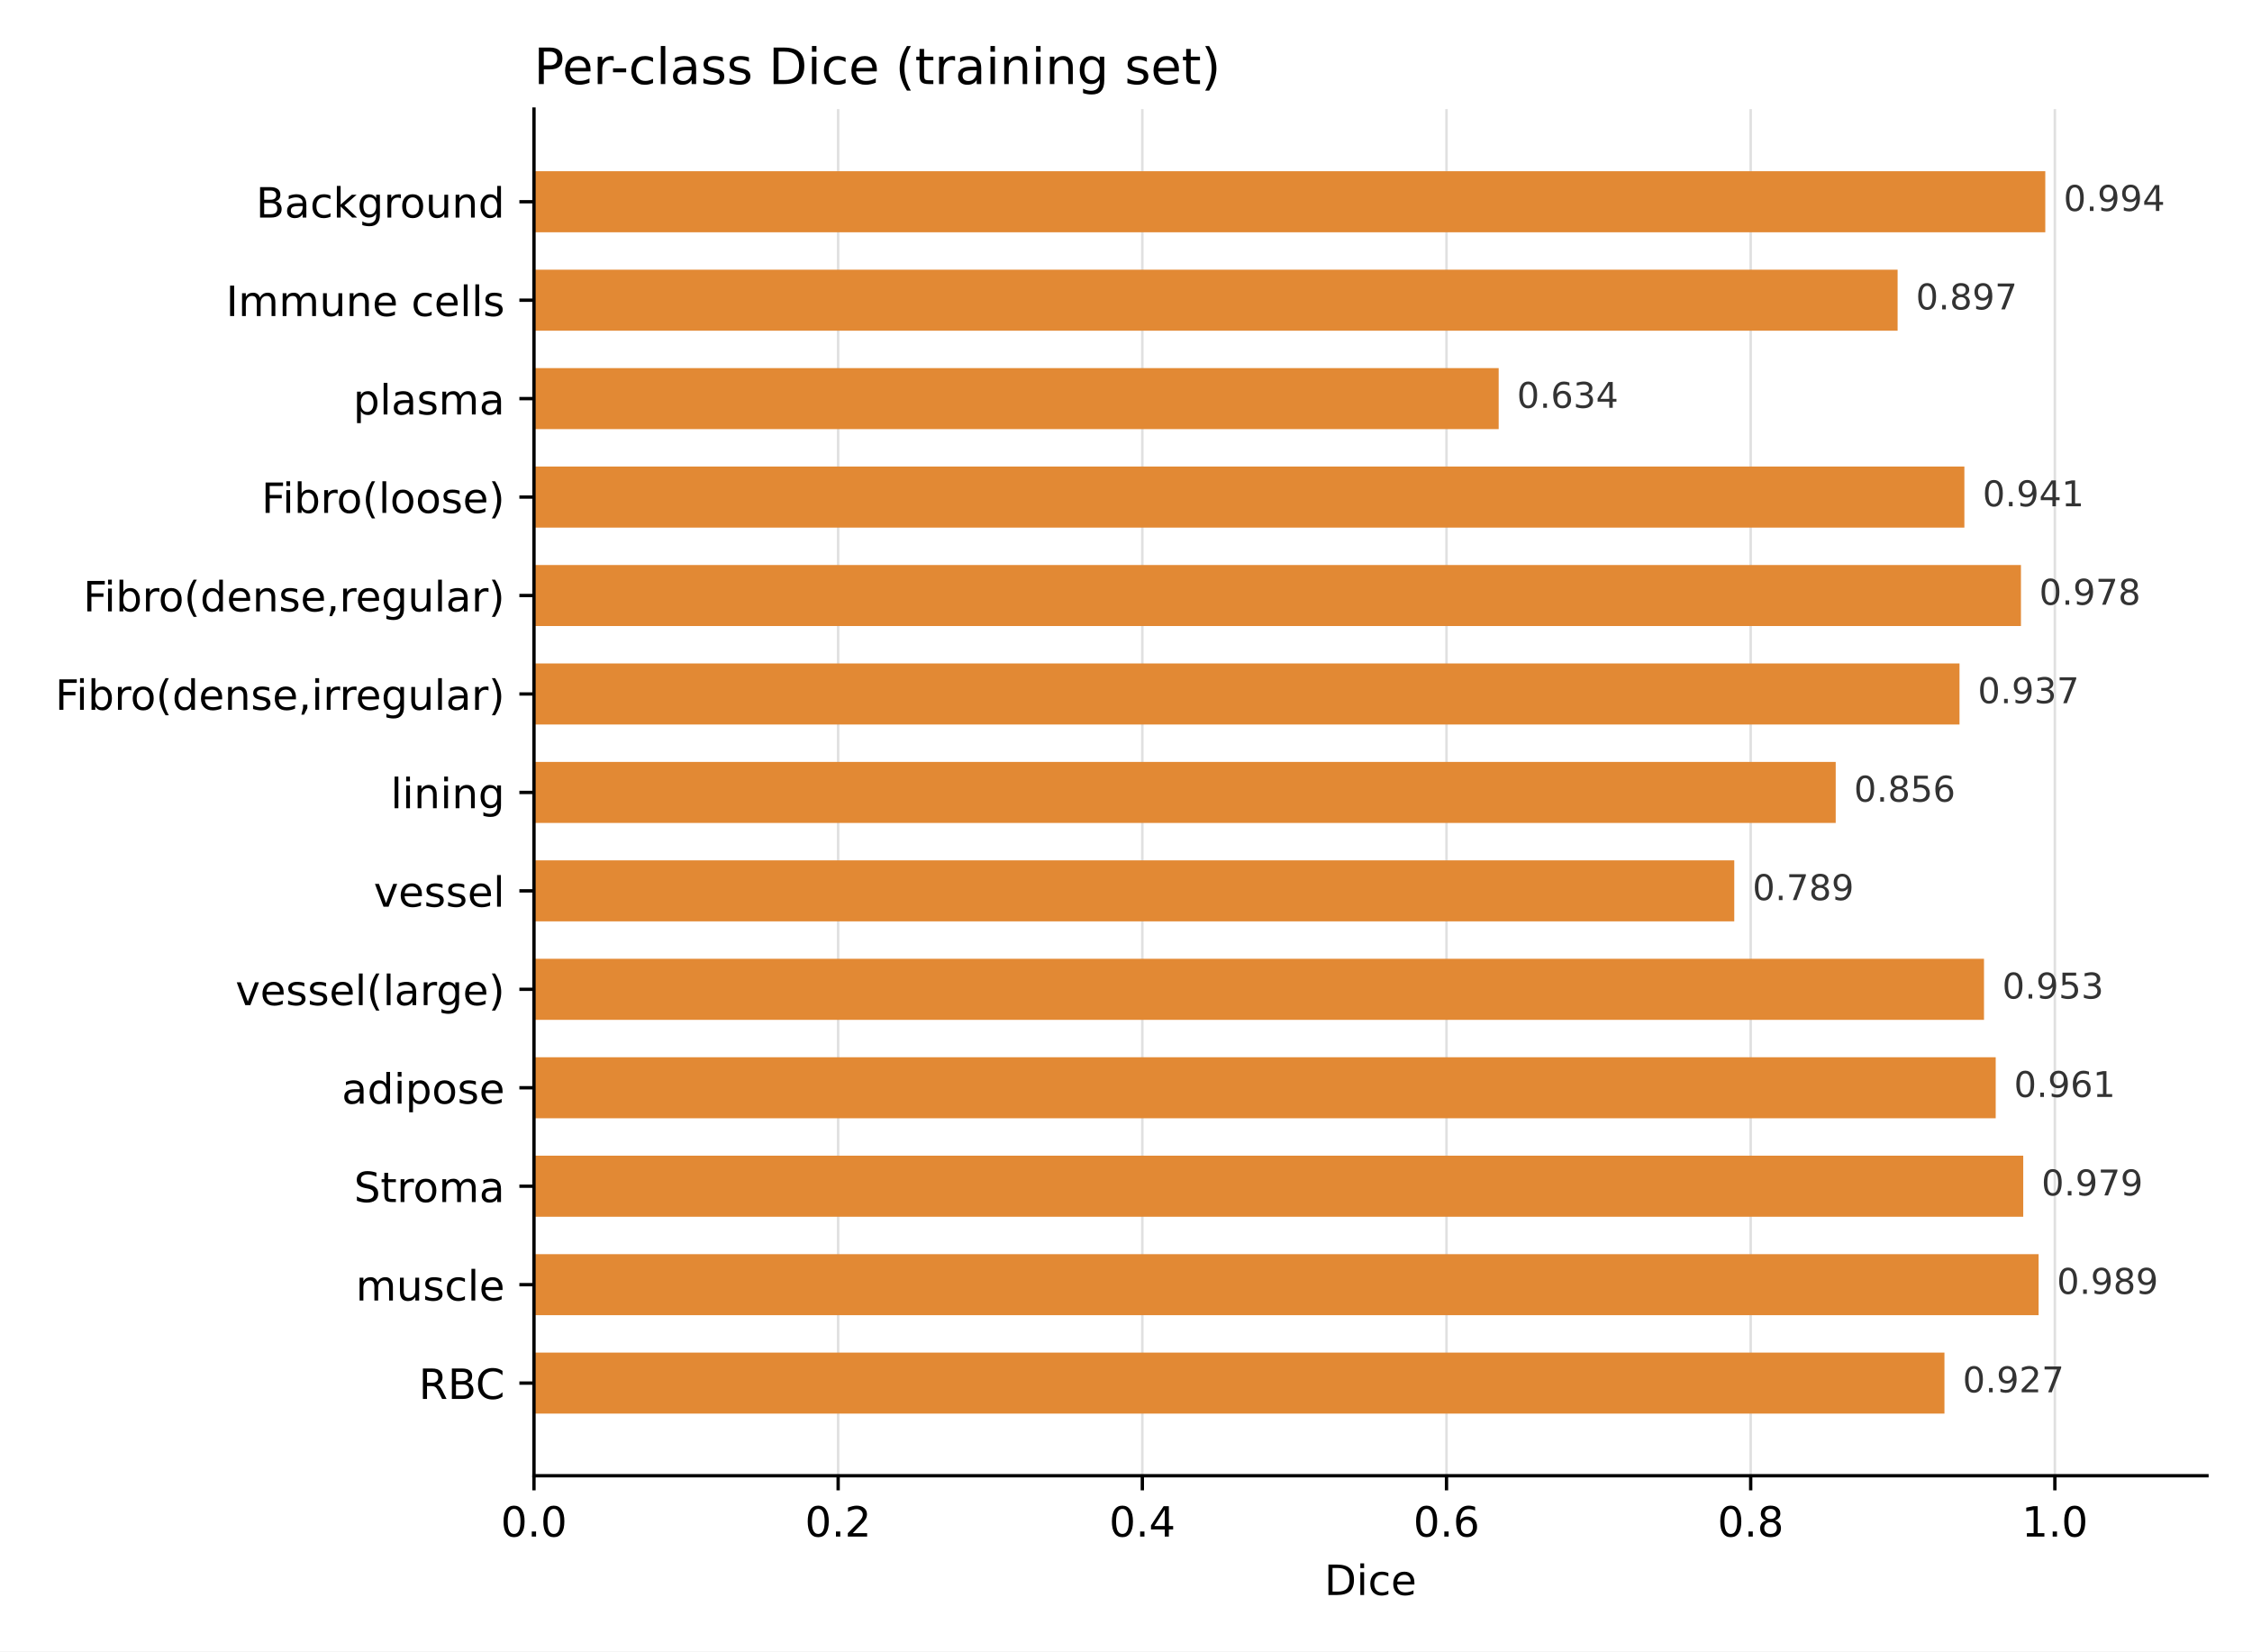
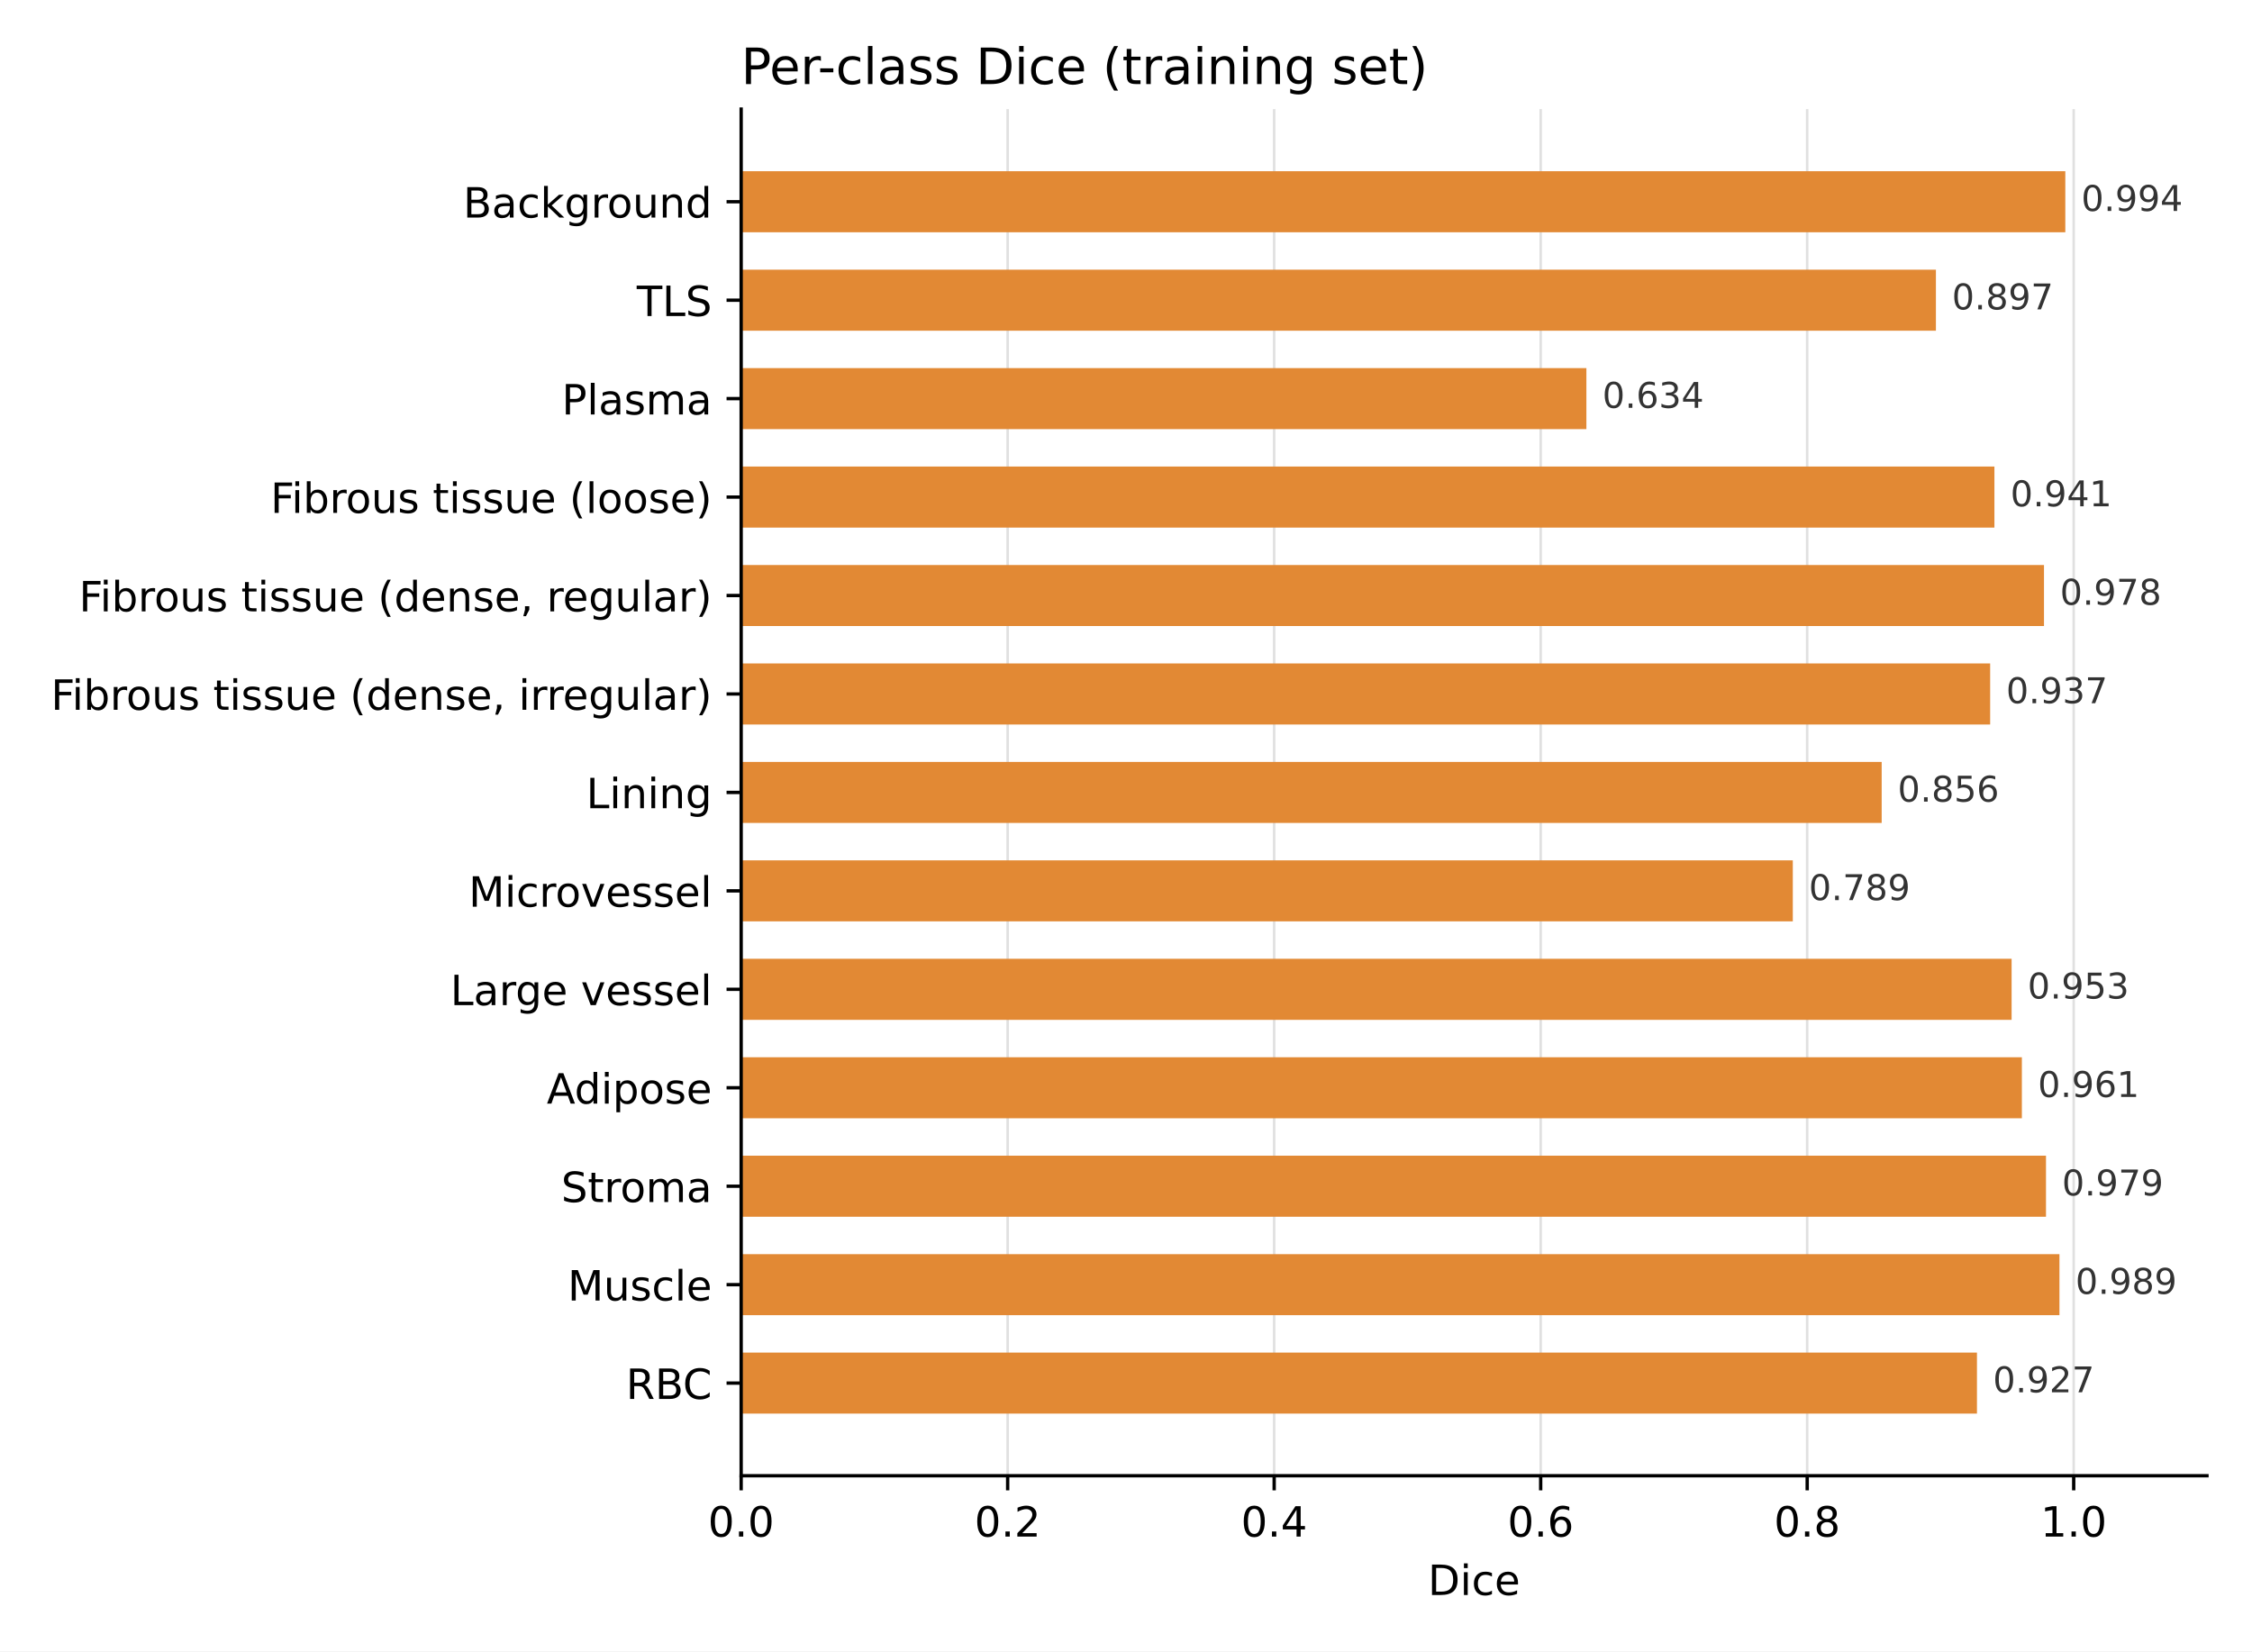
<svg xmlns="http://www.w3.org/2000/svg" xmlns:xlink="http://www.w3.org/1999/xlink" width="540pt" height="396pt" viewBox="0 0 540 396" version="1.1">
  <defs>
    <style type="text/css">*{stroke-linejoin: round; stroke-linecap: butt}</style>
  </defs>
  <g id="figure_1">
    <g id="patch_1">
      <path d="M 0 396  L 540 396  L 540 0  L 0 0  z " style="fill: #ffffff" />
    </g>
    <g id="axes_1">
      <g id="patch_2">
-         <path d="M 128.039 353.878  L 529.2 353.878  L 529.2 26.16  L 128.039 26.16  z " style="fill: #ffffff" />
+         <path d="M 177.719 353.878  L 529.2 353.878  L 529.2 26.16  L 177.719 26.16  z " style="fill: #ffffff" />
      </g>
      <g id="matplotlib.axis_1">
        <g id="xtick_1">
          <g id="line2d_1">
-             <path d="M 128.039 353.878  L 128.039 26.16  " clip-path="url(#p9ccf4d423d)" style="fill: none; stroke: #e0e0e0; stroke-width: 0.6; stroke-linecap: square" />
+             <path d="M 177.719 353.878  L 177.719 26.16  " clip-path="url(#p6833429643)" style="fill: none; stroke: #e0e0e0; stroke-width: 0.6; stroke-linecap: square" />
          </g>
          <g id="line2d_2">
            <defs>
-               <path id="m53d2ad3862" d="M 0 0  L 0 3.5  " style="stroke: #000000; stroke-width: 0.8" />
+               <path id="m5d8ef02e4b" d="M 0 0  L 0 3.5  " style="stroke: #000000; stroke-width: 0.8" />
            </defs>
            <g>
-               <use xlink:href="#m53d2ad3862" x="128.039" y="353.878" style="stroke: #000000; stroke-width: 0.8" />
+               <use xlink:href="#m5d8ef02e4b" x="177.719" y="353.878" style="stroke: #000000; stroke-width: 0.8" />
            </g>
          </g>
          <g id="text_1">
-             <text style="font-size: 10px; font-family: 'DejaVu Sans', 'Bitstream Vera Sans', 'Computer Modern Sans Serif', 'Lucida Grande', 'Verdana', 'Geneva', 'Lucid', 'Arial', 'Helvetica', 'Avant Garde', sans-serif; text-anchor: middle" x="128.039" y="368.475" transform="rotate(-0 128.0387 368.4753)">0.0</text>
+             <text style="font-size: 10px; font-family: 'DejaVu Sans', 'Bitstream Vera Sans', 'Computer Modern Sans Serif', 'Lucida Grande', 'Verdana', 'Geneva', 'Lucid', 'Arial', 'Helvetica', 'Avant Garde', sans-serif; text-anchor: middle" x="177.719" y="368.475" transform="rotate(-0 177.7188 368.4753)">0.0</text>
          </g>
        </g>
        <g id="xtick_2">
          <g id="line2d_3">
-             <path d="M 200.977 353.878  L 200.977 26.16  " clip-path="url(#p9ccf4d423d)" style="fill: none; stroke: #e0e0e0; stroke-width: 0.6; stroke-linecap: square" />
+             <path d="M 241.624 353.878  L 241.624 26.16  " clip-path="url(#p6833429643)" style="fill: none; stroke: #e0e0e0; stroke-width: 0.6; stroke-linecap: square" />
          </g>
          <g id="line2d_4">
            <g>
-               <use xlink:href="#m53d2ad3862" x="200.977" y="353.878" style="stroke: #000000; stroke-width: 0.8" />
+               <use xlink:href="#m5d8ef02e4b" x="241.624" y="353.878" style="stroke: #000000; stroke-width: 0.8" />
            </g>
          </g>
          <g id="text_2">
-             <text style="font-size: 10px; font-family: 'DejaVu Sans', 'Bitstream Vera Sans', 'Computer Modern Sans Serif', 'Lucida Grande', 'Verdana', 'Geneva', 'Lucid', 'Arial', 'Helvetica', 'Avant Garde', sans-serif; text-anchor: middle" x="200.977" y="368.475" transform="rotate(-0 200.9772 368.4753)">0.2</text>
+             <text style="font-size: 10px; font-family: 'DejaVu Sans', 'Bitstream Vera Sans', 'Computer Modern Sans Serif', 'Lucida Grande', 'Verdana', 'Geneva', 'Lucid', 'Arial', 'Helvetica', 'Avant Garde', sans-serif; text-anchor: middle" x="241.624" y="368.475" transform="rotate(-0 241.6244 368.4753)">0.2</text>
          </g>
        </g>
        <g id="xtick_3">
          <g id="line2d_5">
-             <path d="M 273.916 353.878  L 273.916 26.16  " clip-path="url(#p9ccf4d423d)" style="fill: none; stroke: #e0e0e0; stroke-width: 0.6; stroke-linecap: square" />
+             <path d="M 305.53 353.878  L 305.53 26.16  " clip-path="url(#p6833429643)" style="fill: none; stroke: #e0e0e0; stroke-width: 0.6; stroke-linecap: square" />
          </g>
          <g id="line2d_6">
            <g>
-               <use xlink:href="#m53d2ad3862" x="273.916" y="353.878" style="stroke: #000000; stroke-width: 0.8" />
+               <use xlink:href="#m5d8ef02e4b" x="305.53" y="353.878" style="stroke: #000000; stroke-width: 0.8" />
            </g>
          </g>
          <g id="text_3">
-             <text style="font-size: 10px; font-family: 'DejaVu Sans', 'Bitstream Vera Sans', 'Computer Modern Sans Serif', 'Lucida Grande', 'Verdana', 'Geneva', 'Lucid', 'Arial', 'Helvetica', 'Avant Garde', sans-serif; text-anchor: middle" x="273.916" y="368.475" transform="rotate(-0 273.9156 368.4753)">0.4</text>
+             <text style="font-size: 10px; font-family: 'DejaVu Sans', 'Bitstream Vera Sans', 'Computer Modern Sans Serif', 'Lucida Grande', 'Verdana', 'Geneva', 'Lucid', 'Arial', 'Helvetica', 'Avant Garde', sans-serif; text-anchor: middle" x="305.53" y="368.475" transform="rotate(-0 305.5301 368.4753)">0.4</text>
          </g>
        </g>
        <g id="xtick_4">
          <g id="line2d_7">
-             <path d="M 346.854 353.878  L 346.854 26.16  " clip-path="url(#p9ccf4d423d)" style="fill: none; stroke: #e0e0e0; stroke-width: 0.6; stroke-linecap: square" />
+             <path d="M 369.436 353.878  L 369.436 26.16  " clip-path="url(#p6833429643)" style="fill: none; stroke: #e0e0e0; stroke-width: 0.6; stroke-linecap: square" />
          </g>
          <g id="line2d_8">
            <g>
-               <use xlink:href="#m53d2ad3862" x="346.854" y="353.878" style="stroke: #000000; stroke-width: 0.8" />
+               <use xlink:href="#m5d8ef02e4b" x="369.436" y="353.878" style="stroke: #000000; stroke-width: 0.8" />
            </g>
          </g>
          <g id="text_4">
-             <text style="font-size: 10px; font-family: 'DejaVu Sans', 'Bitstream Vera Sans', 'Computer Modern Sans Serif', 'Lucida Grande', 'Verdana', 'Geneva', 'Lucid', 'Arial', 'Helvetica', 'Avant Garde', sans-serif; text-anchor: middle" x="346.854" y="368.475" transform="rotate(-0 346.854 368.4753)">0.6</text>
+             <text style="font-size: 10px; font-family: 'DejaVu Sans', 'Bitstream Vera Sans', 'Computer Modern Sans Serif', 'Lucida Grande', 'Verdana', 'Geneva', 'Lucid', 'Arial', 'Helvetica', 'Avant Garde', sans-serif; text-anchor: middle" x="369.436" y="368.475" transform="rotate(-0 369.4358 368.4753)">0.6</text>
          </g>
        </g>
        <g id="xtick_5">
          <g id="line2d_9">
-             <path d="M 419.792 353.878  L 419.792 26.16  " clip-path="url(#p9ccf4d423d)" style="fill: none; stroke: #e0e0e0; stroke-width: 0.6; stroke-linecap: square" />
+             <path d="M 433.341 353.878  L 433.341 26.16  " clip-path="url(#p6833429643)" style="fill: none; stroke: #e0e0e0; stroke-width: 0.6; stroke-linecap: square" />
          </g>
          <g id="line2d_10">
            <g>
-               <use xlink:href="#m53d2ad3862" x="419.792" y="353.878" style="stroke: #000000; stroke-width: 0.8" />
+               <use xlink:href="#m5d8ef02e4b" x="433.341" y="353.878" style="stroke: #000000; stroke-width: 0.8" />
            </g>
          </g>
          <g id="text_5">
-             <text style="font-size: 10px; font-family: 'DejaVu Sans', 'Bitstream Vera Sans', 'Computer Modern Sans Serif', 'Lucida Grande', 'Verdana', 'Geneva', 'Lucid', 'Arial', 'Helvetica', 'Avant Garde', sans-serif; text-anchor: middle" x="419.792" y="368.475" transform="rotate(-0 419.7924 368.4753)">0.8</text>
+             <text style="font-size: 10px; font-family: 'DejaVu Sans', 'Bitstream Vera Sans', 'Computer Modern Sans Serif', 'Lucida Grande', 'Verdana', 'Geneva', 'Lucid', 'Arial', 'Helvetica', 'Avant Garde', sans-serif; text-anchor: middle" x="433.341" y="368.475" transform="rotate(-0 433.3415 368.4753)">0.8</text>
          </g>
        </g>
        <g id="xtick_6">
          <g id="line2d_11">
-             <path d="M 492.731 353.878  L 492.731 26.16  " clip-path="url(#p9ccf4d423d)" style="fill: none; stroke: #e0e0e0; stroke-width: 0.6; stroke-linecap: square" />
+             <path d="M 497.247 353.878  L 497.247 26.16  " clip-path="url(#p6833429643)" style="fill: none; stroke: #e0e0e0; stroke-width: 0.6; stroke-linecap: square" />
          </g>
          <g id="line2d_12">
            <g>
-               <use xlink:href="#m53d2ad3862" x="492.731" y="353.878" style="stroke: #000000; stroke-width: 0.8" />
+               <use xlink:href="#m5d8ef02e4b" x="497.247" y="353.878" style="stroke: #000000; stroke-width: 0.8" />
            </g>
          </g>
          <g id="text_6">
-             <text style="font-size: 10px; font-family: 'DejaVu Sans', 'Bitstream Vera Sans', 'Computer Modern Sans Serif', 'Lucida Grande', 'Verdana', 'Geneva', 'Lucid', 'Arial', 'Helvetica', 'Avant Garde', sans-serif; text-anchor: middle" x="492.731" y="368.475" transform="rotate(-0 492.7308 368.4753)">1.0</text>
+             <text style="font-size: 10px; font-family: 'DejaVu Sans', 'Bitstream Vera Sans', 'Computer Modern Sans Serif', 'Lucida Grande', 'Verdana', 'Geneva', 'Lucid', 'Arial', 'Helvetica', 'Avant Garde', sans-serif; text-anchor: middle" x="497.247" y="368.475" transform="rotate(-0 497.2472 368.4753)">1.0</text>
          </g>
        </g>
        <g id="text_7">
-           <text style="font-size: 10px; font-family: 'DejaVu Sans', 'Bitstream Vera Sans', 'Computer Modern Sans Serif', 'Lucida Grande', 'Verdana', 'Geneva', 'Lucid', 'Arial', 'Helvetica', 'Avant Garde', sans-serif; text-anchor: middle" x="328.619" y="382.476" transform="rotate(-0 328.6194 382.4761)">Dice</text>
+           <text style="font-size: 10px; font-family: 'DejaVu Sans', 'Bitstream Vera Sans', 'Computer Modern Sans Serif', 'Lucida Grande', 'Verdana', 'Geneva', 'Lucid', 'Arial', 'Helvetica', 'Avant Garde', sans-serif; text-anchor: middle" x="353.459" y="382.476" transform="rotate(-0 353.4594 382.4761)">Dice</text>
        </g>
      </g>
      <g id="matplotlib.axis_2">
        <g id="ytick_1">
          <g id="line2d_13">
            <defs>
-               <path id="ma64e944318" d="M 0 0  L -3.5 0  " style="stroke: #000000; stroke-width: 0.8" />
+               <path id="mbaf0b7e3a3" d="M 0 0  L -3.5 0  " style="stroke: #000000; stroke-width: 0.8" />
            </defs>
            <g>
-               <use xlink:href="#ma64e944318" x="128.039" y="48.375" style="stroke: #000000; stroke-width: 0.8" />
+               <use xlink:href="#mbaf0b7e3a3" x="177.719" y="48.375" style="stroke: #000000; stroke-width: 0.8" />
            </g>
          </g>
          <g id="text_8">
-             <text style="font-size: 10px; font-family: 'DejaVu Sans', 'Bitstream Vera Sans', 'Computer Modern Sans Serif', 'Lucida Grande', 'Verdana', 'Geneva', 'Lucid', 'Arial', 'Helvetica', 'Avant Garde', sans-serif; text-anchor: end" x="121.039" y="52.174" transform="rotate(-0 121.0387 52.17376)">Background</text>
+             <text style="font-size: 10px; font-family: 'DejaVu Sans', 'Bitstream Vera Sans', 'Computer Modern Sans Serif', 'Lucida Grande', 'Verdana', 'Geneva', 'Lucid', 'Arial', 'Helvetica', 'Avant Garde', sans-serif; text-anchor: end" x="170.719" y="52.174" transform="rotate(-0 170.7188 52.17376)">Background</text>
          </g>
        </g>
        <g id="ytick_2">
          <g id="line2d_14">
            <g>
-               <use xlink:href="#ma64e944318" x="128.039" y="71.982" style="stroke: #000000; stroke-width: 0.8" />
+               <use xlink:href="#mbaf0b7e3a3" x="177.719" y="71.982" style="stroke: #000000; stroke-width: 0.8" />
            </g>
          </g>
          <g id="text_9">
-             <text style="font-size: 10px; font-family: 'DejaVu Sans', 'Bitstream Vera Sans', 'Computer Modern Sans Serif', 'Lucida Grande', 'Verdana', 'Geneva', 'Lucid', 'Arial', 'Helvetica', 'Avant Garde', sans-serif; text-anchor: end" x="121.039" y="75.781" transform="rotate(-0 121.0387 75.78114)">Immune cells</text>
+             <text style="font-size: 10px; font-family: 'DejaVu Sans', 'Bitstream Vera Sans', 'Computer Modern Sans Serif', 'Lucida Grande', 'Verdana', 'Geneva', 'Lucid', 'Arial', 'Helvetica', 'Avant Garde', sans-serif; text-anchor: end" x="170.719" y="75.781" transform="rotate(-0 170.7188 75.78075)">TLS</text>
          </g>
        </g>
        <g id="ytick_3">
          <g id="line2d_15">
            <g>
-               <use xlink:href="#ma64e944318" x="128.039" y="95.589" style="stroke: #000000; stroke-width: 0.8" />
+               <use xlink:href="#mbaf0b7e3a3" x="177.719" y="95.589" style="stroke: #000000; stroke-width: 0.8" />
            </g>
          </g>
          <g id="text_10">
-             <text style="font-size: 10px; font-family: 'DejaVu Sans', 'Bitstream Vera Sans', 'Computer Modern Sans Serif', 'Lucida Grande', 'Verdana', 'Geneva', 'Lucid', 'Arial', 'Helvetica', 'Avant Garde', sans-serif; text-anchor: end" x="121.039" y="99.389" transform="rotate(-0 121.0387 99.38853)">plasma</text>
+             <text style="font-size: 10px; font-family: 'DejaVu Sans', 'Bitstream Vera Sans', 'Computer Modern Sans Serif', 'Lucida Grande', 'Verdana', 'Geneva', 'Lucid', 'Arial', 'Helvetica', 'Avant Garde', sans-serif; text-anchor: end" x="170.719" y="99.389" transform="rotate(-0 170.7188 99.38853)">Plasma</text>
          </g>
        </g>
        <g id="ytick_4">
          <g id="line2d_16">
            <g>
-               <use xlink:href="#ma64e944318" x="128.039" y="119.197" style="stroke: #000000; stroke-width: 0.8" />
+               <use xlink:href="#mbaf0b7e3a3" x="177.719" y="119.197" style="stroke: #000000; stroke-width: 0.8" />
            </g>
          </g>
          <g id="text_11">
-             <text style="font-size: 10px; font-family: 'DejaVu Sans', 'Bitstream Vera Sans', 'Computer Modern Sans Serif', 'Lucida Grande', 'Verdana', 'Geneva', 'Lucid', 'Arial', 'Helvetica', 'Avant Garde', sans-serif; text-anchor: end" x="121.039" y="122.996" transform="rotate(-0 121.0387 122.9959)">Fibro(loose)</text>
+             <text style="font-size: 10px; font-family: 'DejaVu Sans', 'Bitstream Vera Sans', 'Computer Modern Sans Serif', 'Lucida Grande', 'Verdana', 'Geneva', 'Lucid', 'Arial', 'Helvetica', 'Avant Garde', sans-serif; text-anchor: end" x="170.719" y="122.996" transform="rotate(-0 170.7188 122.9959)">Fibrous tissue (loose)</text>
          </g>
        </g>
        <g id="ytick_5">
          <g id="line2d_17">
            <g>
-               <use xlink:href="#ma64e944318" x="128.039" y="142.804" style="stroke: #000000; stroke-width: 0.8" />
+               <use xlink:href="#mbaf0b7e3a3" x="177.719" y="142.804" style="stroke: #000000; stroke-width: 0.8" />
            </g>
          </g>
          <g id="text_12">
-             <text style="font-size: 10px; font-family: 'DejaVu Sans', 'Bitstream Vera Sans', 'Computer Modern Sans Serif', 'Lucida Grande', 'Verdana', 'Geneva', 'Lucid', 'Arial', 'Helvetica', 'Avant Garde', sans-serif; text-anchor: end" x="121.039" y="146.603" transform="rotate(-0 121.0387 146.6033)">Fibro(dense,regular)</text>
+             <text style="font-size: 10px; font-family: 'DejaVu Sans', 'Bitstream Vera Sans', 'Computer Modern Sans Serif', 'Lucida Grande', 'Verdana', 'Geneva', 'Lucid', 'Arial', 'Helvetica', 'Avant Garde', sans-serif; text-anchor: end" x="170.719" y="146.603" transform="rotate(-0 170.7188 146.6033)">Fibrous tissue (dense, regular)</text>
          </g>
        </g>
        <g id="ytick_6">
          <g id="line2d_18">
            <g>
-               <use xlink:href="#ma64e944318" x="128.039" y="166.411" style="stroke: #000000; stroke-width: 0.8" />
+               <use xlink:href="#mbaf0b7e3a3" x="177.719" y="166.411" style="stroke: #000000; stroke-width: 0.8" />
            </g>
          </g>
          <g id="text_13">
-             <text style="font-size: 10px; font-family: 'DejaVu Sans', 'Bitstream Vera Sans', 'Computer Modern Sans Serif', 'Lucida Grande', 'Verdana', 'Geneva', 'Lucid', 'Arial', 'Helvetica', 'Avant Garde', sans-serif; text-anchor: end" x="121.039" y="170.211" transform="rotate(-0 121.0387 170.2107)">Fibro(dense,irregular)</text>
+             <text style="font-size: 10px; font-family: 'DejaVu Sans', 'Bitstream Vera Sans', 'Computer Modern Sans Serif', 'Lucida Grande', 'Verdana', 'Geneva', 'Lucid', 'Arial', 'Helvetica', 'Avant Garde', sans-serif; text-anchor: end" x="170.719" y="170.211" transform="rotate(-0 170.7188 170.2107)">Fibrous tissue (dense, irregular)</text>
          </g>
        </g>
        <g id="ytick_7">
          <g id="line2d_19">
            <g>
-               <use xlink:href="#ma64e944318" x="128.039" y="190.019" style="stroke: #000000; stroke-width: 0.8" />
+               <use xlink:href="#mbaf0b7e3a3" x="177.719" y="190.019" style="stroke: #000000; stroke-width: 0.8" />
            </g>
          </g>
          <g id="text_14">
-             <text style="font-size: 10px; font-family: 'DejaVu Sans', 'Bitstream Vera Sans', 'Computer Modern Sans Serif', 'Lucida Grande', 'Verdana', 'Geneva', 'Lucid', 'Arial', 'Helvetica', 'Avant Garde', sans-serif; text-anchor: end" x="121.039" y="193.818" transform="rotate(-0 121.0387 193.818)">lining</text>
+             <text style="font-size: 10px; font-family: 'DejaVu Sans', 'Bitstream Vera Sans', 'Computer Modern Sans Serif', 'Lucida Grande', 'Verdana', 'Geneva', 'Lucid', 'Arial', 'Helvetica', 'Avant Garde', sans-serif; text-anchor: end" x="170.719" y="193.818" transform="rotate(-0 170.7188 193.818)">Lining</text>
          </g>
        </g>
        <g id="ytick_8">
          <g id="line2d_20">
            <g>
-               <use xlink:href="#ma64e944318" x="128.039" y="213.626" style="stroke: #000000; stroke-width: 0.8" />
+               <use xlink:href="#mbaf0b7e3a3" x="177.719" y="213.626" style="stroke: #000000; stroke-width: 0.8" />
            </g>
          </g>
          <g id="text_15">
-             <text style="font-size: 10px; font-family: 'DejaVu Sans', 'Bitstream Vera Sans', 'Computer Modern Sans Serif', 'Lucida Grande', 'Verdana', 'Geneva', 'Lucid', 'Arial', 'Helvetica', 'Avant Garde', sans-serif; text-anchor: end" x="121.039" y="217.425" transform="rotate(-0 121.0387 217.4254)">vessel</text>
+             <text style="font-size: 10px; font-family: 'DejaVu Sans', 'Bitstream Vera Sans', 'Computer Modern Sans Serif', 'Lucida Grande', 'Verdana', 'Geneva', 'Lucid', 'Arial', 'Helvetica', 'Avant Garde', sans-serif; text-anchor: end" x="170.719" y="217.425" transform="rotate(-0 170.7188 217.4254)">Microvessel</text>
          </g>
        </g>
        <g id="ytick_9">
          <g id="line2d_21">
            <g>
-               <use xlink:href="#ma64e944318" x="128.039" y="237.234" style="stroke: #000000; stroke-width: 0.8" />
+               <use xlink:href="#mbaf0b7e3a3" x="177.719" y="237.234" style="stroke: #000000; stroke-width: 0.8" />
            </g>
          </g>
          <g id="text_16">
-             <text style="font-size: 10px; font-family: 'DejaVu Sans', 'Bitstream Vera Sans', 'Computer Modern Sans Serif', 'Lucida Grande', 'Verdana', 'Geneva', 'Lucid', 'Arial', 'Helvetica', 'Avant Garde', sans-serif; text-anchor: end" x="121.039" y="241.033" transform="rotate(-0 121.0387 241.0328)">vessel(large)</text>
+             <text style="font-size: 10px; font-family: 'DejaVu Sans', 'Bitstream Vera Sans', 'Computer Modern Sans Serif', 'Lucida Grande', 'Verdana', 'Geneva', 'Lucid', 'Arial', 'Helvetica', 'Avant Garde', sans-serif; text-anchor: end" x="170.719" y="241.033" transform="rotate(-0 170.7188 241.0328)">Large vessel</text>
          </g>
        </g>
        <g id="ytick_10">
          <g id="line2d_22">
            <g>
-               <use xlink:href="#ma64e944318" x="128.039" y="260.841" style="stroke: #000000; stroke-width: 0.8" />
+               <use xlink:href="#mbaf0b7e3a3" x="177.719" y="260.841" style="stroke: #000000; stroke-width: 0.8" />
            </g>
          </g>
          <g id="text_17">
-             <text style="font-size: 10px; font-family: 'DejaVu Sans', 'Bitstream Vera Sans', 'Computer Modern Sans Serif', 'Lucida Grande', 'Verdana', 'Geneva', 'Lucid', 'Arial', 'Helvetica', 'Avant Garde', sans-serif; text-anchor: end" x="121.039" y="264.64" transform="rotate(-0 121.0387 264.6402)">adipose</text>
+             <text style="font-size: 10px; font-family: 'DejaVu Sans', 'Bitstream Vera Sans', 'Computer Modern Sans Serif', 'Lucida Grande', 'Verdana', 'Geneva', 'Lucid', 'Arial', 'Helvetica', 'Avant Garde', sans-serif; text-anchor: end" x="170.719" y="264.64" transform="rotate(-0 170.7188 264.6402)">Adipose</text>
          </g>
        </g>
        <g id="ytick_11">
          <g id="line2d_23">
            <g>
-               <use xlink:href="#ma64e944318" x="128.039" y="284.448" style="stroke: #000000; stroke-width: 0.8" />
+               <use xlink:href="#mbaf0b7e3a3" x="177.719" y="284.448" style="stroke: #000000; stroke-width: 0.8" />
            </g>
          </g>
          <g id="text_18">
-             <text style="font-size: 10px; font-family: 'DejaVu Sans', 'Bitstream Vera Sans', 'Computer Modern Sans Serif', 'Lucida Grande', 'Verdana', 'Geneva', 'Lucid', 'Arial', 'Helvetica', 'Avant Garde', sans-serif; text-anchor: end" x="121.039" y="288.247" transform="rotate(-0 121.0387 288.2472)">Stroma</text>
+             <text style="font-size: 10px; font-family: 'DejaVu Sans', 'Bitstream Vera Sans', 'Computer Modern Sans Serif', 'Lucida Grande', 'Verdana', 'Geneva', 'Lucid', 'Arial', 'Helvetica', 'Avant Garde', sans-serif; text-anchor: end" x="170.719" y="288.247" transform="rotate(-0 170.7188 288.2472)">Stroma</text>
          </g>
        </g>
        <g id="ytick_12">
          <g id="line2d_24">
            <g>
-               <use xlink:href="#ma64e944318" x="128.039" y="308.056" style="stroke: #000000; stroke-width: 0.8" />
+               <use xlink:href="#mbaf0b7e3a3" x="177.719" y="308.056" style="stroke: #000000; stroke-width: 0.8" />
            </g>
          </g>
          <g id="text_19">
-             <text style="font-size: 10px; font-family: 'DejaVu Sans', 'Bitstream Vera Sans', 'Computer Modern Sans Serif', 'Lucida Grande', 'Verdana', 'Geneva', 'Lucid', 'Arial', 'Helvetica', 'Avant Garde', sans-serif; text-anchor: end" x="121.039" y="311.855" transform="rotate(-0 121.0387 311.8549)">muscle</text>
+             <text style="font-size: 10px; font-family: 'DejaVu Sans', 'Bitstream Vera Sans', 'Computer Modern Sans Serif', 'Lucida Grande', 'Verdana', 'Geneva', 'Lucid', 'Arial', 'Helvetica', 'Avant Garde', sans-serif; text-anchor: end" x="170.719" y="311.855" transform="rotate(-0 170.7188 311.8549)">Muscle</text>
          </g>
        </g>
        <g id="ytick_13">
          <g id="line2d_25">
            <g>
-               <use xlink:href="#ma64e944318" x="128.039" y="331.663" style="stroke: #000000; stroke-width: 0.8" />
+               <use xlink:href="#mbaf0b7e3a3" x="177.719" y="331.663" style="stroke: #000000; stroke-width: 0.8" />
            </g>
          </g>
          <g id="text_20">
-             <text style="font-size: 10px; font-family: 'DejaVu Sans', 'Bitstream Vera Sans', 'Computer Modern Sans Serif', 'Lucida Grande', 'Verdana', 'Geneva', 'Lucid', 'Arial', 'Helvetica', 'Avant Garde', sans-serif; text-anchor: end" x="121.039" y="335.462" transform="rotate(-0 121.0387 335.4619)">RBC</text>
+             <text style="font-size: 10px; font-family: 'DejaVu Sans', 'Bitstream Vera Sans', 'Computer Modern Sans Serif', 'Lucida Grande', 'Verdana', 'Geneva', 'Lucid', 'Arial', 'Helvetica', 'Avant Garde', sans-serif; text-anchor: end" x="170.719" y="335.462" transform="rotate(-0 170.7188 335.4619)">RBC</text>
          </g>
        </g>
      </g>
      <g id="patch_3">
-         <path d="M 128.039 41.056  L 490.433 41.056  L 490.433 55.693  L 128.039 55.693  z " clip-path="url(#p9ccf4d423d)" style="fill: #e28934" />
+         <path d="M 177.719 41.056  L 495.234 41.056  L 495.234 55.693  L 177.719 55.693  z " clip-path="url(#p6833429643)" style="fill: #e28934" />
      </g>
      <g id="patch_4">
-         <path d="M 128.039 64.664  L 455.022 64.664  L 455.022 79.3  L 128.039 79.3  z " clip-path="url(#p9ccf4d423d)" style="fill: #e28934" />
+         <path d="M 177.719 64.664  L 464.208 64.664  L 464.208 79.3  L 177.719 79.3  z " clip-path="url(#p6833429643)" style="fill: #e28934" />
      </g>
      <g id="patch_5">
-         <path d="M 128.039 88.271  L 359.363 88.271  L 359.363 102.908  L 128.039 102.908  z " clip-path="url(#p9ccf4d423d)" style="fill: #e28934" />
+         <path d="M 177.719 88.271  L 380.396 88.271  L 380.396 102.908  L 177.719 102.908  z " clip-path="url(#p6833429643)" style="fill: #e28934" />
      </g>
      <g id="patch_6">
-         <path d="M 128.039 111.878  L 471.032 111.878  L 471.032 126.515  L 128.039 126.515  z " clip-path="url(#p9ccf4d423d)" style="fill: #e28934" />
+         <path d="M 177.719 111.878  L 478.235 111.878  L 478.235 126.515  L 177.719 126.515  z " clip-path="url(#p6833429643)" style="fill: #e28934" />
      </g>
      <g id="patch_7">
-         <path d="M 128.039 135.486  L 484.598 135.486  L 484.598 150.122  L 128.039 150.122  z " clip-path="url(#p9ccf4d423d)" style="fill: #e28934" />
+         <path d="M 177.719 135.486  L 490.122 135.486  L 490.122 150.122  L 177.719 150.122  z " clip-path="url(#p6833429643)" style="fill: #e28934" />
      </g>
      <g id="patch_8">
-         <path d="M 128.039 159.093  L 469.865 159.093  L 469.865 173.73  L 128.039 173.73  z " clip-path="url(#p9ccf4d423d)" style="fill: #e28934" />
+         <path d="M 177.719 159.093  L 477.213 159.093  L 477.213 173.73  L 177.719 173.73  z " clip-path="url(#p6833429643)" style="fill: #e28934" />
      </g>
      <g id="patch_9">
-         <path d="M 128.039 182.701  L 440.179 182.701  L 440.179 197.337  L 128.039 197.337  z " clip-path="url(#p9ccf4d423d)" style="fill: #e28934" />
+         <path d="M 177.719 182.701  L 451.203 182.701  L 451.203 197.337  L 177.719 197.337  z " clip-path="url(#p6833429643)" style="fill: #e28934" />
      </g>
      <g id="patch_10">
-         <path d="M 128.039 206.308  L 415.854 206.308  L 415.854 220.944  L 128.039 220.944  z " clip-path="url(#p9ccf4d423d)" style="fill: #e28934" />
+         <path d="M 177.719 206.308  L 429.891 206.308  L 429.891 220.944  L 177.719 220.944  z " clip-path="url(#p6833429643)" style="fill: #e28934" />
      </g>
      <g id="patch_11">
-         <path d="M 128.039 229.915  L 475.736 229.915  L 475.736 244.552  L 128.039 244.552  z " clip-path="url(#p9ccf4d423d)" style="fill: #e28934" />
+         <path d="M 177.719 229.915  L 482.357 229.915  L 482.357 244.552  L 177.719 244.552  z " clip-path="url(#p6833429643)" style="fill: #e28934" />
      </g>
      <g id="patch_12">
-         <path d="M 128.039 253.523  L 478.544 253.523  L 478.544 268.159  L 128.039 268.159  z " clip-path="url(#p9ccf4d423d)" style="fill: #e28934" />
+         <path d="M 177.719 253.523  L 484.818 253.523  L 484.818 268.159  L 177.719 268.159  z " clip-path="url(#p6833429643)" style="fill: #e28934" />
      </g>
      <g id="patch_13">
-         <path d="M 128.039 277.13  L 485.145 277.13  L 485.145 291.767  L 128.039 291.767  z " clip-path="url(#p9ccf4d423d)" style="fill: #e28934" />
+         <path d="M 177.719 277.13  L 490.601 277.13  L 490.601 291.767  L 177.719 291.767  z " clip-path="url(#p6833429643)" style="fill: #e28934" />
      </g>
      <g id="patch_14">
-         <path d="M 128.039 300.737  L 488.829 300.737  L 488.829 315.374  L 128.039 315.374  z " clip-path="url(#p9ccf4d423d)" style="fill: #e28934" />
+         <path d="M 177.719 300.737  L 493.828 300.737  L 493.828 315.374  L 177.719 315.374  z " clip-path="url(#p6833429643)" style="fill: #e28934" />
      </g>
      <g id="patch_15">
-         <path d="M 128.039 324.345  L 466.254 324.345  L 466.254 338.981  L 128.039 338.981  z " clip-path="url(#p9ccf4d423d)" style="fill: #e28934" />
+         <path d="M 177.719 324.345  L 474.049 324.345  L 474.049 338.981  L 177.719 338.981  z " clip-path="url(#p6833429643)" style="fill: #e28934" />
      </g>
      <g id="patch_16">
-         <path d="M 128.039 353.878  L 128.039 26.16  " style="fill: none; stroke: #000000; stroke-width: 0.8; stroke-linejoin: miter; stroke-linecap: square" />
+         <path d="M 177.719 353.878  L 177.719 26.16  " style="fill: none; stroke: #000000; stroke-width: 0.8; stroke-linejoin: miter; stroke-linecap: square" />
      </g>
      <g id="patch_17">
-         <path d="M 128.039 353.878  L 529.2 353.878  " style="fill: none; stroke: #000000; stroke-width: 0.8; stroke-linejoin: miter; stroke-linecap: square" />
+         <path d="M 177.719 353.878  L 529.2 353.878  " style="fill: none; stroke: #000000; stroke-width: 0.8; stroke-linejoin: miter; stroke-linecap: square" />
      </g>
      <g id="text_21">
-         <text style="font-size: 8.5px; font-family: 'DejaVu Sans', 'Bitstream Vera Sans', 'Computer Modern Sans Serif', 'Lucida Grande', 'Verdana', 'Geneva', 'Lucid', 'Arial', 'Helvetica', 'Avant Garde', sans-serif; text-anchor: start; fill: #333333" x="494.81" y="50.583" transform="rotate(-0 494.8095 50.58255)">0.994</text>
+         <text style="font-size: 8.5px; font-family: 'DejaVu Sans', 'Bitstream Vera Sans', 'Computer Modern Sans Serif', 'Lucida Grande', 'Verdana', 'Geneva', 'Lucid', 'Arial', 'Helvetica', 'Avant Garde', sans-serif; text-anchor: start; fill: #333333" x="499.068" y="50.583" transform="rotate(-0 499.0685 50.58255)">0.994</text>
      </g>
      <g id="text_22">
-         <text style="font-size: 8.5px; font-family: 'DejaVu Sans', 'Bitstream Vera Sans', 'Computer Modern Sans Serif', 'Lucida Grande', 'Verdana', 'Geneva', 'Lucid', 'Arial', 'Helvetica', 'Avant Garde', sans-serif; text-anchor: start; fill: #333333" x="459.398" y="74.19" transform="rotate(-0 459.3979 74.18993)">0.897</text>
+         <text style="font-size: 8.5px; font-family: 'DejaVu Sans', 'Bitstream Vera Sans', 'Computer Modern Sans Serif', 'Lucida Grande', 'Verdana', 'Geneva', 'Lucid', 'Arial', 'Helvetica', 'Avant Garde', sans-serif; text-anchor: start; fill: #333333" x="468.042" y="74.19" transform="rotate(-0 468.0423 74.18993)">0.897</text>
      </g>
      <g id="text_23">
-         <text style="font-size: 8.5px; font-family: 'DejaVu Sans', 'Bitstream Vera Sans', 'Computer Modern Sans Serif', 'Lucida Grande', 'Verdana', 'Geneva', 'Lucid', 'Arial', 'Helvetica', 'Avant Garde', sans-serif; text-anchor: start; fill: #333333" x="363.739" y="97.797" transform="rotate(-0 363.7392 97.79731)">0.634</text>
+         <text style="font-size: 8.5px; font-family: 'DejaVu Sans', 'Bitstream Vera Sans', 'Computer Modern Sans Serif', 'Lucida Grande', 'Verdana', 'Geneva', 'Lucid', 'Arial', 'Helvetica', 'Avant Garde', sans-serif; text-anchor: start; fill: #333333" x="384.23" y="97.797" transform="rotate(-0 384.23 97.79731)">0.634</text>
      </g>
      <g id="text_24">
-         <text style="font-size: 8.5px; font-family: 'DejaVu Sans', 'Bitstream Vera Sans', 'Computer Modern Sans Serif', 'Lucida Grande', 'Verdana', 'Geneva', 'Lucid', 'Arial', 'Helvetica', 'Avant Garde', sans-serif; text-anchor: start; fill: #333333" x="475.408" y="121.405" transform="rotate(-0 475.4079 121.4047)">0.941</text>
+         <text style="font-size: 8.5px; font-family: 'DejaVu Sans', 'Bitstream Vera Sans', 'Computer Modern Sans Serif', 'Lucida Grande', 'Verdana', 'Geneva', 'Lucid', 'Arial', 'Helvetica', 'Avant Garde', sans-serif; text-anchor: start; fill: #333333" x="482.07" y="121.405" transform="rotate(-0 482.0696 121.4047)">0.941</text>
      </g>
      <g id="text_25">
-         <text style="font-size: 8.5px; font-family: 'DejaVu Sans', 'Bitstream Vera Sans', 'Computer Modern Sans Serif', 'Lucida Grande', 'Verdana', 'Geneva', 'Lucid', 'Arial', 'Helvetica', 'Avant Garde', sans-serif; text-anchor: start; fill: #333333" x="488.974" y="145.012" transform="rotate(-0 488.9745 145.0121)">0.978</text>
+         <text style="font-size: 8.5px; font-family: 'DejaVu Sans', 'Bitstream Vera Sans', 'Computer Modern Sans Serif', 'Lucida Grande', 'Verdana', 'Geneva', 'Lucid', 'Arial', 'Helvetica', 'Avant Garde', sans-serif; text-anchor: start; fill: #333333" x="493.956" y="145.012" transform="rotate(-0 493.956 145.0121)">0.978</text>
      </g>
      <g id="text_26">
-         <text style="font-size: 8.5px; font-family: 'DejaVu Sans', 'Bitstream Vera Sans', 'Computer Modern Sans Serif', 'Lucida Grande', 'Verdana', 'Geneva', 'Lucid', 'Arial', 'Helvetica', 'Avant Garde', sans-serif; text-anchor: start; fill: #333333" x="474.241" y="168.619" transform="rotate(-0 474.2409 168.6195)">0.937</text>
+         <text style="font-size: 8.5px; font-family: 'DejaVu Sans', 'Bitstream Vera Sans', 'Computer Modern Sans Serif', 'Lucida Grande', 'Verdana', 'Geneva', 'Lucid', 'Arial', 'Helvetica', 'Avant Garde', sans-serif; text-anchor: start; fill: #333333" x="481.047" y="168.619" transform="rotate(-0 481.0471 168.6195)">0.937</text>
      </g>
      <g id="text_27">
-         <text style="font-size: 8.5px; font-family: 'DejaVu Sans', 'Bitstream Vera Sans', 'Computer Modern Sans Serif', 'Lucida Grande', 'Verdana', 'Geneva', 'Lucid', 'Arial', 'Helvetica', 'Avant Garde', sans-serif; text-anchor: start; fill: #333333" x="444.555" y="192.227" transform="rotate(-0 444.555 192.2268)">0.856</text>
+         <text style="font-size: 8.5px; font-family: 'DejaVu Sans', 'Bitstream Vera Sans', 'Computer Modern Sans Serif', 'Lucida Grande', 'Verdana', 'Geneva', 'Lucid', 'Arial', 'Helvetica', 'Avant Garde', sans-serif; text-anchor: start; fill: #333333" x="455.037" y="192.227" transform="rotate(-0 455.0375 192.2268)">0.856</text>
      </g>
      <g id="text_28">
-         <text style="font-size: 8.5px; font-family: 'DejaVu Sans', 'Bitstream Vera Sans', 'Computer Modern Sans Serif', 'Lucida Grande', 'Verdana', 'Geneva', 'Lucid', 'Arial', 'Helvetica', 'Avant Garde', sans-serif; text-anchor: start; fill: #333333" x="420.23" y="215.834" transform="rotate(-0 420.23 215.8342)">0.789</text>
+         <text style="font-size: 8.5px; font-family: 'DejaVu Sans', 'Bitstream Vera Sans', 'Computer Modern Sans Serif', 'Lucida Grande', 'Verdana', 'Geneva', 'Lucid', 'Arial', 'Helvetica', 'Avant Garde', sans-serif; text-anchor: start; fill: #333333" x="433.725" y="215.834" transform="rotate(-0 433.7249 215.8342)">0.789</text>
      </g>
      <g id="text_29">
-         <text style="font-size: 8.5px; font-family: 'DejaVu Sans', 'Bitstream Vera Sans', 'Computer Modern Sans Serif', 'Lucida Grande', 'Verdana', 'Geneva', 'Lucid', 'Arial', 'Helvetica', 'Avant Garde', sans-serif; text-anchor: start; fill: #333333" x="480.112" y="239.442" transform="rotate(-0 480.1125 239.4416)">0.953</text>
+         <text style="font-size: 8.5px; font-family: 'DejaVu Sans', 'Bitstream Vera Sans', 'Computer Modern Sans Serif', 'Lucida Grande', 'Verdana', 'Geneva', 'Lucid', 'Arial', 'Helvetica', 'Avant Garde', sans-serif; text-anchor: start; fill: #333333" x="486.191" y="239.442" transform="rotate(-0 486.1915 239.4416)">0.953</text>
      </g>
      <g id="text_30">
-         <text style="font-size: 8.5px; font-family: 'DejaVu Sans', 'Bitstream Vera Sans', 'Computer Modern Sans Serif', 'Lucida Grande', 'Verdana', 'Geneva', 'Lucid', 'Arial', 'Helvetica', 'Avant Garde', sans-serif; text-anchor: start; fill: #333333" x="482.921" y="263.049" transform="rotate(-0 482.9206 263.049)">0.961</text>
+         <text style="font-size: 8.5px; font-family: 'DejaVu Sans', 'Bitstream Vera Sans', 'Computer Modern Sans Serif', 'Lucida Grande', 'Verdana', 'Geneva', 'Lucid', 'Arial', 'Helvetica', 'Avant Garde', sans-serif; text-anchor: start; fill: #333333" x="488.652" y="263.049" transform="rotate(-0 488.6518 263.049)">0.961</text>
      </g>
      <g id="text_31">
-         <text style="font-size: 8.5px; font-family: 'DejaVu Sans', 'Bitstream Vera Sans', 'Computer Modern Sans Serif', 'Lucida Grande', 'Verdana', 'Geneva', 'Lucid', 'Arial', 'Helvetica', 'Avant Garde', sans-serif; text-anchor: start; fill: #333333" x="489.522" y="286.656" transform="rotate(-0 489.5215 286.6564)">0.979</text>
+         <text style="font-size: 8.5px; font-family: 'DejaVu Sans', 'Bitstream Vera Sans', 'Computer Modern Sans Serif', 'Lucida Grande', 'Verdana', 'Geneva', 'Lucid', 'Arial', 'Helvetica', 'Avant Garde', sans-serif; text-anchor: start; fill: #333333" x="494.435" y="286.656" transform="rotate(-0 494.4353 286.6564)">0.979</text>
      </g>
      <g id="text_32">
-         <text style="font-size: 8.5px; font-family: 'DejaVu Sans', 'Bitstream Vera Sans', 'Computer Modern Sans Serif', 'Lucida Grande', 'Verdana', 'Geneva', 'Lucid', 'Arial', 'Helvetica', 'Avant Garde', sans-serif; text-anchor: start; fill: #333333" x="493.205" y="310.264" transform="rotate(-0 493.2049 310.2637)">0.989</text>
+         <text style="font-size: 8.5px; font-family: 'DejaVu Sans', 'Bitstream Vera Sans', 'Computer Modern Sans Serif', 'Lucida Grande', 'Verdana', 'Geneva', 'Lucid', 'Arial', 'Helvetica', 'Avant Garde', sans-serif; text-anchor: start; fill: #333333" x="497.663" y="310.264" transform="rotate(-0 497.6625 310.2637)">0.989</text>
      </g>
      <g id="text_33">
-         <text style="font-size: 8.5px; font-family: 'DejaVu Sans', 'Bitstream Vera Sans', 'Computer Modern Sans Serif', 'Lucida Grande', 'Verdana', 'Geneva', 'Lucid', 'Arial', 'Helvetica', 'Avant Garde', sans-serif; text-anchor: start; fill: #333333" x="470.63" y="333.871" transform="rotate(-0 470.6305 333.8711)">0.927</text>
+         <text style="font-size: 8.5px; font-family: 'DejaVu Sans', 'Bitstream Vera Sans', 'Computer Modern Sans Serif', 'Lucida Grande', 'Verdana', 'Geneva', 'Lucid', 'Arial', 'Helvetica', 'Avant Garde', sans-serif; text-anchor: start; fill: #333333" x="477.884" y="333.871" transform="rotate(-0 477.8837 333.8711)">0.927</text>
      </g>
      <g id="text_34">
-         <text style="font-size: 12px; font-family: 'DejaVu Sans', 'Bitstream Vera Sans', 'Computer Modern Sans Serif', 'Lucida Grande', 'Verdana', 'Geneva', 'Lucid', 'Arial', 'Helvetica', 'Avant Garde', sans-serif; text-anchor: start" x="128.039" y="20.16" transform="rotate(-0 128.0387 20.16)">Per-class Dice (training set)</text>
+         <text style="font-size: 12px; font-family: 'DejaVu Sans', 'Bitstream Vera Sans', 'Computer Modern Sans Serif', 'Lucida Grande', 'Verdana', 'Geneva', 'Lucid', 'Arial', 'Helvetica', 'Avant Garde', sans-serif; text-anchor: start" x="177.719" y="20.16" transform="rotate(-0 177.7188 20.16)">Per-class Dice (training set)</text>
      </g>
    </g>
  </g>
  <defs>
-     <clipPath id="p9ccf4d423d">
-       <rect x="128.039" y="26.16" width="401.161" height="327.718" />
+     <clipPath id="p6833429643">
+       <rect x="177.719" y="26.16" width="351.481" height="327.718" />
    </clipPath>
  </defs>
</svg>
